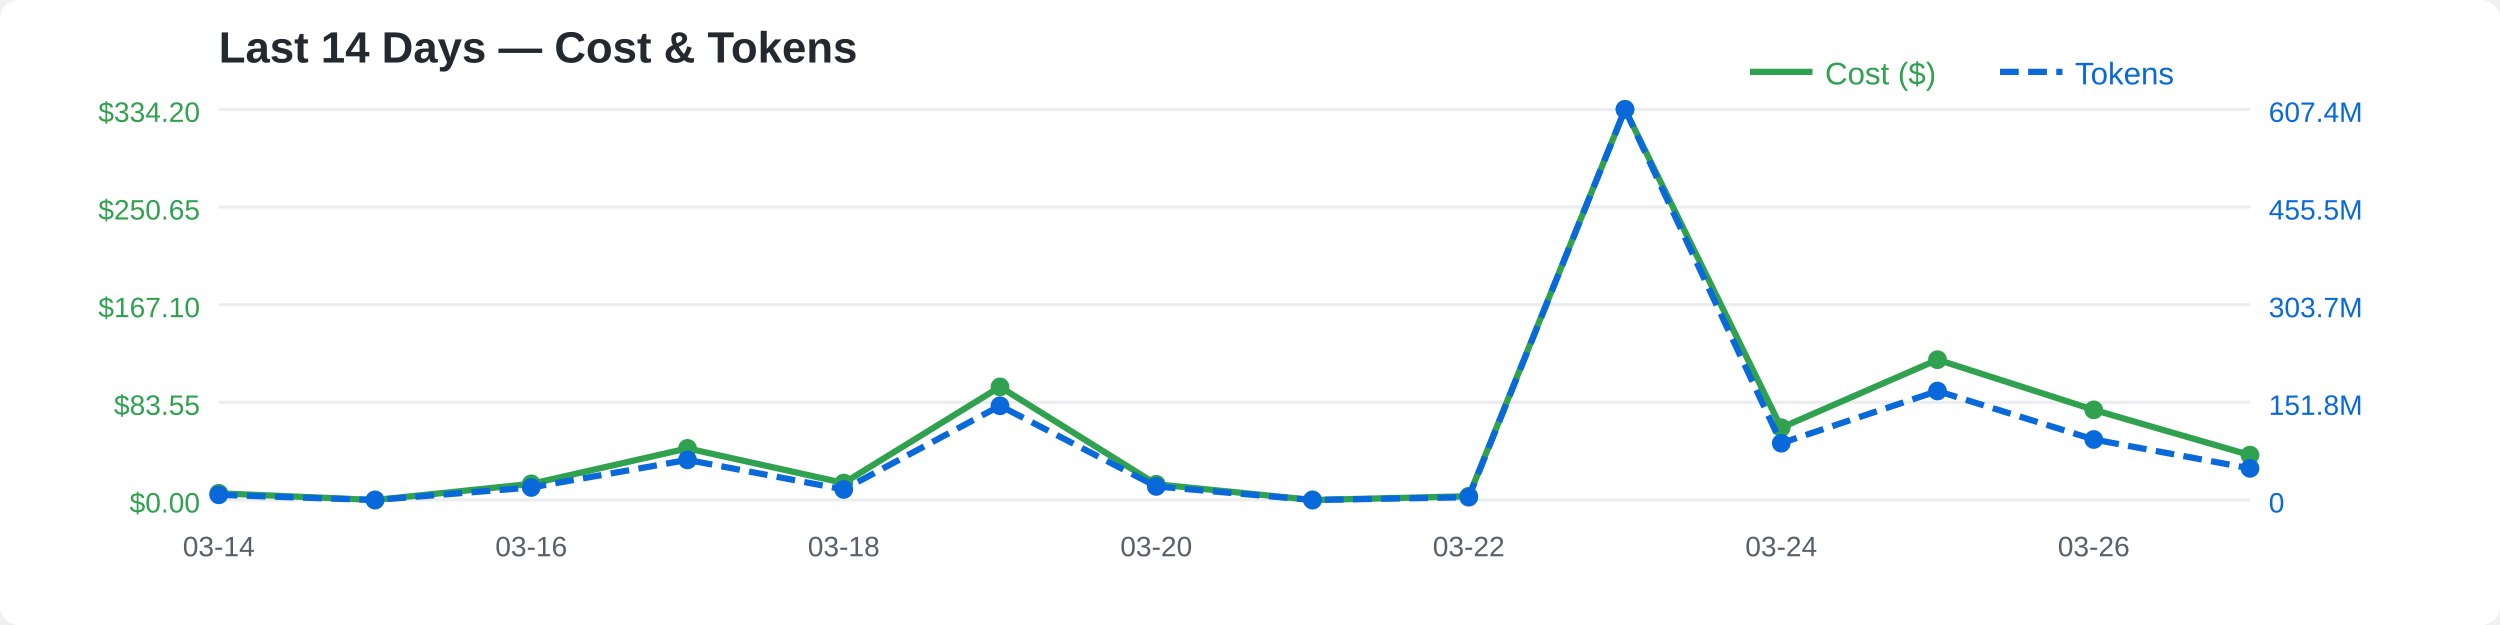
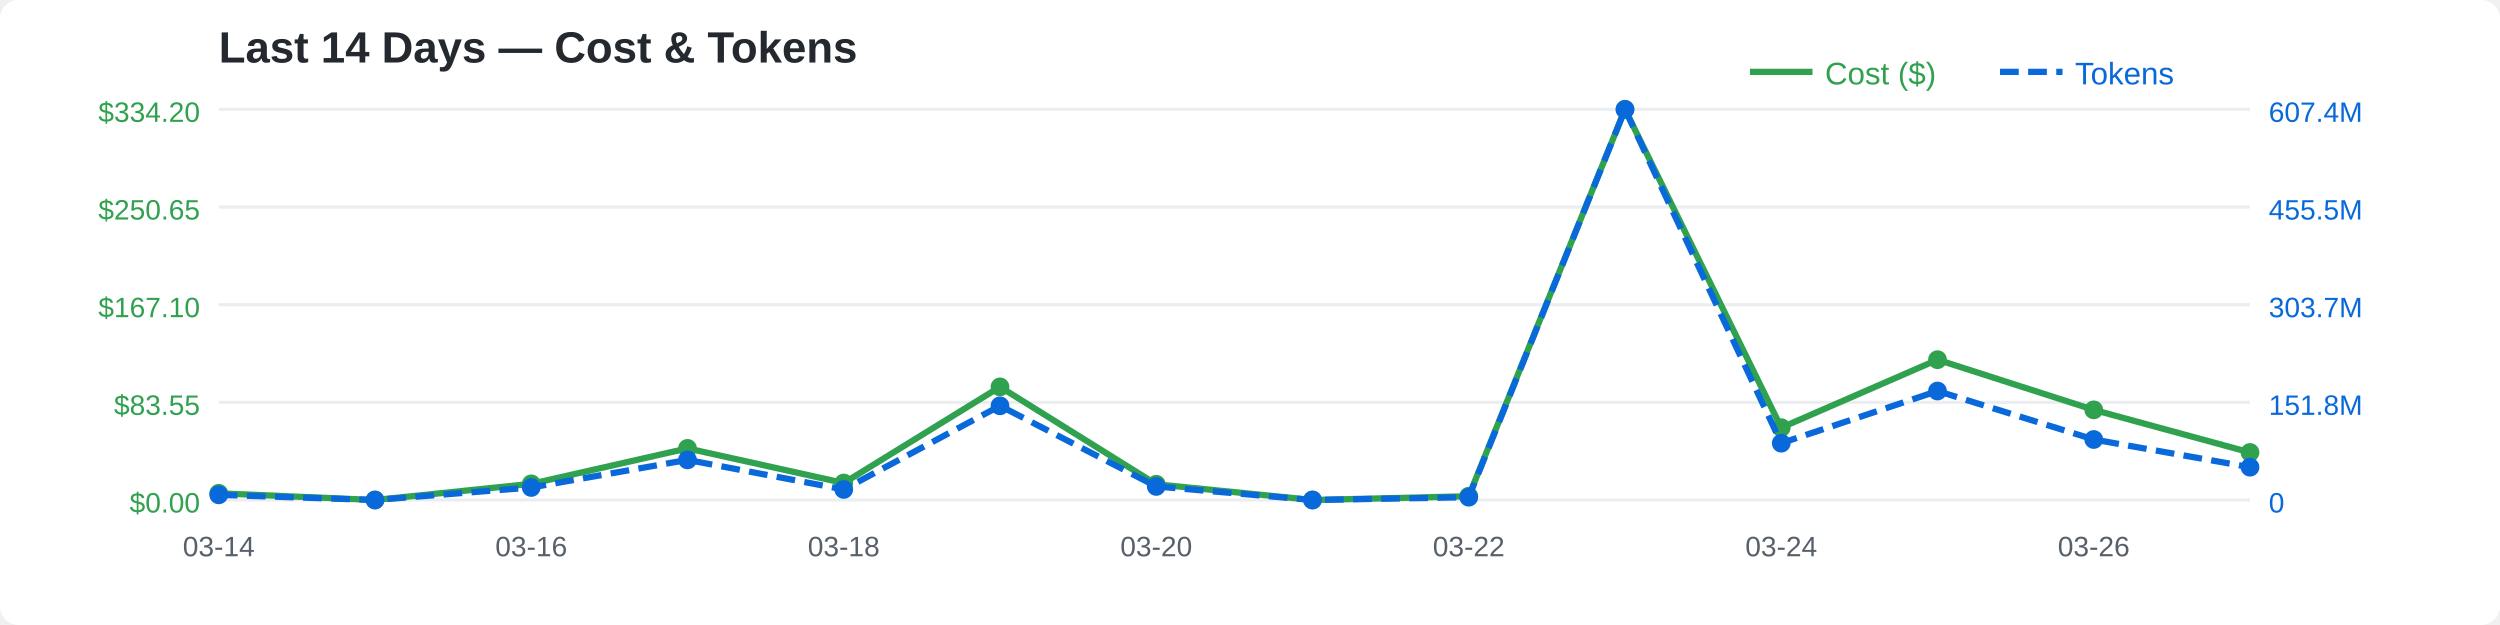
<svg xmlns="http://www.w3.org/2000/svg" width="800" height="200" viewBox="0 0 800 200">
  <rect width="800" height="200" fill="#ffffff" rx="6" />
  <text x="70" y="20" font-family="Arial, sans-serif" font-size="14" fill="#24292f" font-weight="bold">Last 14 Days — Cost &amp; Tokens</text>
  <line x1="70" y1="35.0" x2="720" y2="35.0" stroke="#ebedf0" stroke-width="1" />
  <line x1="70" y1="66.25" x2="720" y2="66.25" stroke="#ebedf0" stroke-width="1" />
  <line x1="70" y1="97.5" x2="720" y2="97.5" stroke="#ebedf0" stroke-width="1" />
  <line x1="70" y1="128.75" x2="720" y2="128.75" stroke="#ebedf0" stroke-width="1" />
  <line x1="70" y1="160.0" x2="720" y2="160.0" stroke="#ebedf0" stroke-width="1" />
  <text x="70.0" y="178" font-family="Arial, sans-serif" font-size="9" fill="#57606a" text-anchor="middle">03-14</text>
  <text x="170.0" y="178" font-family="Arial, sans-serif" font-size="9" fill="#57606a" text-anchor="middle">03-16</text>
  <text x="270.0" y="178" font-family="Arial, sans-serif" font-size="9" fill="#57606a" text-anchor="middle">03-18</text>
  <text x="370.0" y="178" font-family="Arial, sans-serif" font-size="9" fill="#57606a" text-anchor="middle">03-20</text>
  <text x="470.0" y="178" font-family="Arial, sans-serif" font-size="9" fill="#57606a" text-anchor="middle">03-22</text>
  <text x="570.0" y="178" font-family="Arial, sans-serif" font-size="9" fill="#57606a" text-anchor="middle">03-24</text>
  <text x="670.0" y="178" font-family="Arial, sans-serif" font-size="9" fill="#57606a" text-anchor="middle">03-26</text>
  <text x="64" y="39.0" font-family="Arial, sans-serif" font-size="9" fill="#30a14e" text-anchor="end">$334.20</text>
  <text x="64" y="70.25" font-family="Arial, sans-serif" font-size="9" fill="#30a14e" text-anchor="end">$250.65</text>
  <text x="64" y="101.5" font-family="Arial, sans-serif" font-size="9" fill="#30a14e" text-anchor="end">$167.10</text>
  <text x="64" y="132.75" font-family="Arial, sans-serif" font-size="9" fill="#30a14e" text-anchor="end">$83.55</text>
  <text x="64" y="164.0" font-family="Arial, sans-serif" font-size="9" fill="#30a14e" text-anchor="end">$0.00</text>
  <text x="726" y="39.0" font-family="Arial, sans-serif" font-size="9" fill="#0969da">607.4M</text>
  <text x="726" y="70.25" font-family="Arial, sans-serif" font-size="9" fill="#0969da">455.5M</text>
  <text x="726" y="101.5" font-family="Arial, sans-serif" font-size="9" fill="#0969da">303.7M</text>
  <text x="726" y="132.75" font-family="Arial, sans-serif" font-size="9" fill="#0969da">151.8M</text>
  <text x="726" y="164.0" font-family="Arial, sans-serif" font-size="9" fill="#0969da">0</text>
-   <polyline points="70.0,157.86 120.0,160.0 170.0,154.827 220.0,143.482 270.0,154.568 320.0,123.802 370.0,154.966 420.0,160.0 470.0,158.795 520.0,35.0 570.0,136.859 620.0,115.101 670.0,131.16 720.0,145.64" fill="none" stroke="#30a14e" stroke-width="2" />
+   <polyline points="70.0,157.86 120.0,160.0 170.0,154.827 220.0,143.482 270.0,154.568 320.0,123.802 370.0,154.966 420.0,160.0 470.0,158.795 520.0,35.0 570.0,136.859 620.0,115.101 670.0,131.16 720.0,144.787" fill="none" stroke="#30a14e" stroke-width="2" />
  <circle cx="70.0" cy="157.86" r="3" fill="#30a14e">
    </circle>
  <circle cx="120.0" cy="160.0" r="3" fill="#30a14e">
    </circle>
  <circle cx="170.0" cy="154.827" r="3" fill="#30a14e">
    </circle>
  <circle cx="220.0" cy="143.482" r="3" fill="#30a14e">
    </circle>
  <circle cx="270.0" cy="154.568" r="3" fill="#30a14e">
    </circle>
  <circle cx="320.0" cy="123.802" r="3" fill="#30a14e">
    </circle>
  <circle cx="370.0" cy="154.966" r="3" fill="#30a14e">
    </circle>
  <circle cx="420.0" cy="160.0" r="3" fill="#30a14e">
    </circle>
  <circle cx="470.0" cy="158.795" r="3" fill="#30a14e">
    </circle>
  <circle cx="520.0" cy="35.0" r="3" fill="#30a14e">
    </circle>
  <circle cx="570.0" cy="136.859" r="3" fill="#30a14e">
    </circle>
  <circle cx="620.0" cy="115.101" r="3" fill="#30a14e">
    </circle>
  <circle cx="670.0" cy="131.16" r="3" fill="#30a14e">
    </circle>
-   <circle cx="720.0" cy="145.64" r="3" fill="#30a14e">
+   <circle cx="720.0" cy="144.787" r="3" fill="#30a14e">
    </circle>
-   <polyline points="70.0,158.348 120.0,160.0 170.0,155.999 220.0,147.169 270.0,156.63 320.0,129.859 370.0,155.662 420.0,160.0 470.0,159.105 520.0,35.0 570.0,141.82 620.0,125.128 670.0,140.638 720.0,149.882" fill="none" stroke="#0969da" stroke-width="2" stroke-dasharray="6,3" />
+   <polyline points="70.0,158.348 120.0,160.0 170.0,155.999 220.0,147.169 270.0,156.63 320.0,129.859 370.0,155.662 420.0,160.0 470.0,159.105 520.0,35.0 570.0,141.82 620.0,125.128 670.0,140.638 720.0,149.501" fill="none" stroke="#0969da" stroke-width="2" stroke-dasharray="6,3" />
  <circle cx="70.0" cy="158.348" r="3" fill="#0969da">
    </circle>
  <circle cx="120.0" cy="160.0" r="3" fill="#0969da">
    </circle>
  <circle cx="170.0" cy="155.999" r="3" fill="#0969da">
    </circle>
  <circle cx="220.0" cy="147.169" r="3" fill="#0969da">
    </circle>
  <circle cx="270.0" cy="156.63" r="3" fill="#0969da">
    </circle>
  <circle cx="320.0" cy="129.859" r="3" fill="#0969da">
    </circle>
  <circle cx="370.0" cy="155.662" r="3" fill="#0969da">
    </circle>
  <circle cx="420.0" cy="160.0" r="3" fill="#0969da">
    </circle>
  <circle cx="470.0" cy="159.105" r="3" fill="#0969da">
    </circle>
  <circle cx="520.0" cy="35.0" r="3" fill="#0969da">
    </circle>
  <circle cx="570.0" cy="141.82" r="3" fill="#0969da">
    </circle>
  <circle cx="620.0" cy="125.128" r="3" fill="#0969da">
    </circle>
  <circle cx="670.0" cy="140.638" r="3" fill="#0969da">
    </circle>
-   <circle cx="720.0" cy="149.882" r="3" fill="#0969da">
+   <circle cx="720.0" cy="149.501" r="3" fill="#0969da">
    </circle>
  <line x1="560" y1="23" x2="580" y2="23" stroke="#30a14e" stroke-width="2" />
  <text x="584" y="27" font-family="Arial, sans-serif" font-size="10" fill="#30a14e">Cost ($)</text>
  <line x1="640" y1="23" x2="660" y2="23" stroke="#0969da" stroke-width="2" stroke-dasharray="6,3" />
  <text x="664" y="27" font-family="Arial, sans-serif" font-size="10" fill="#0969da">Tokens</text>
</svg>
